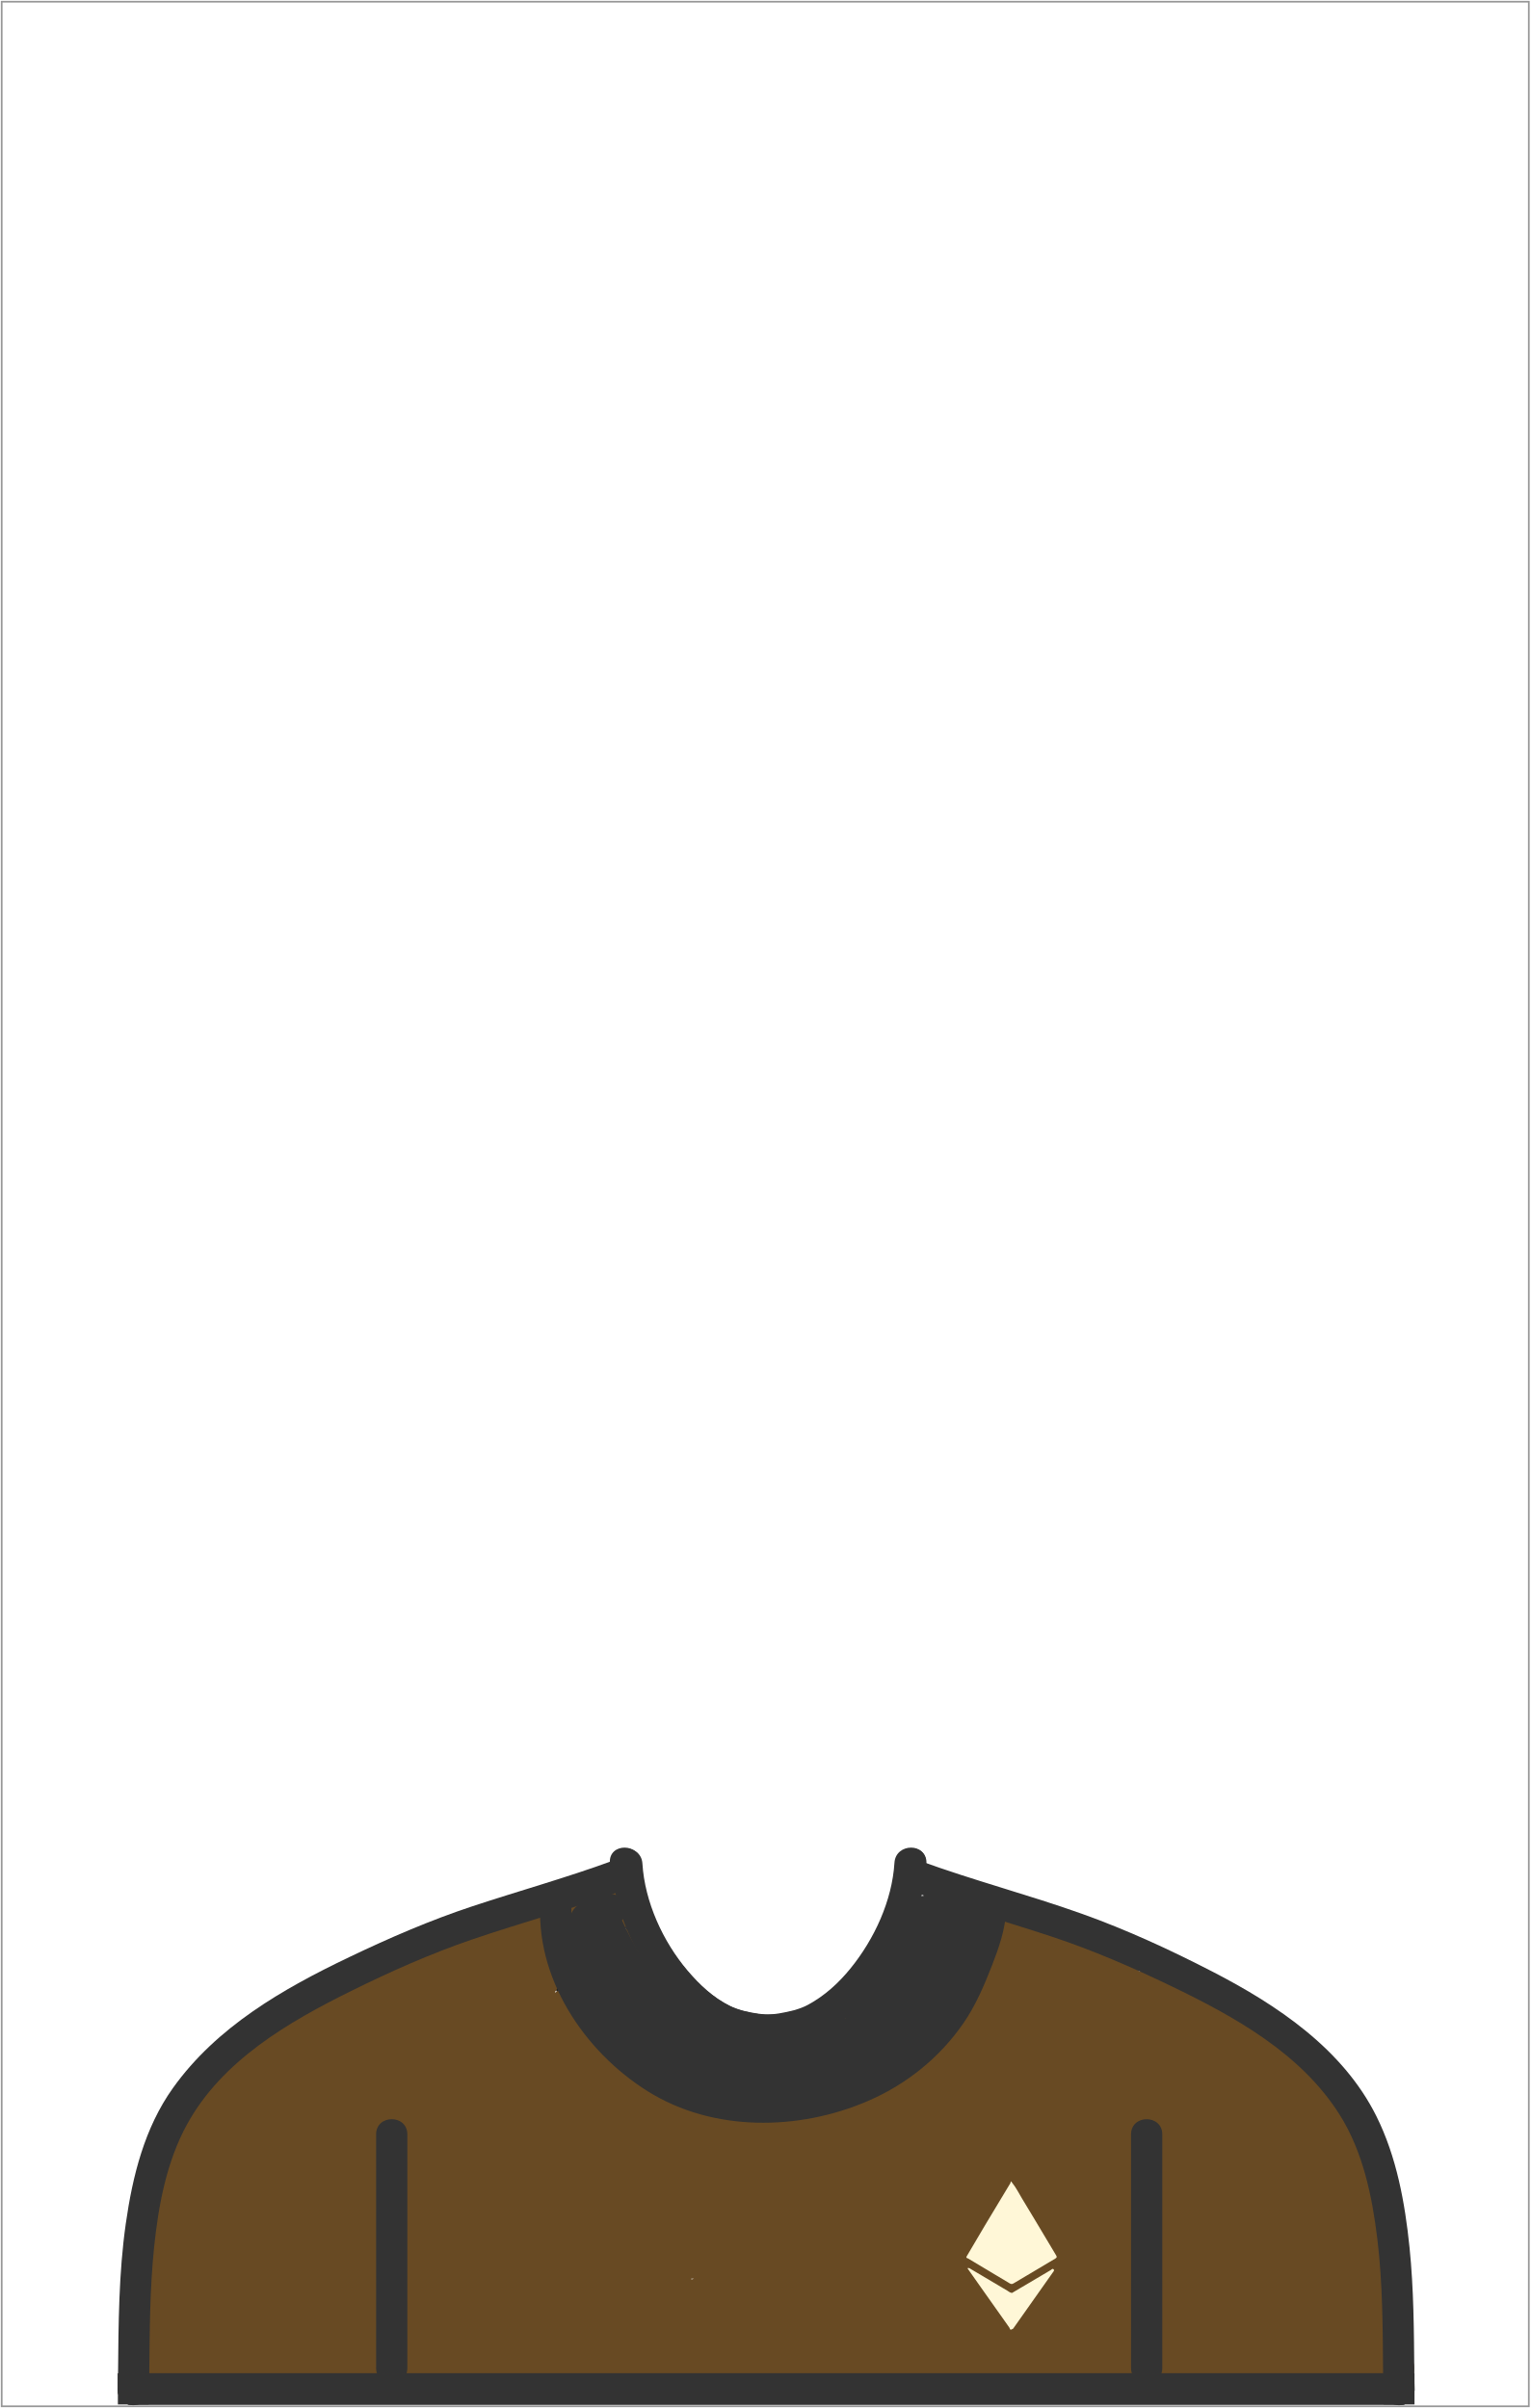
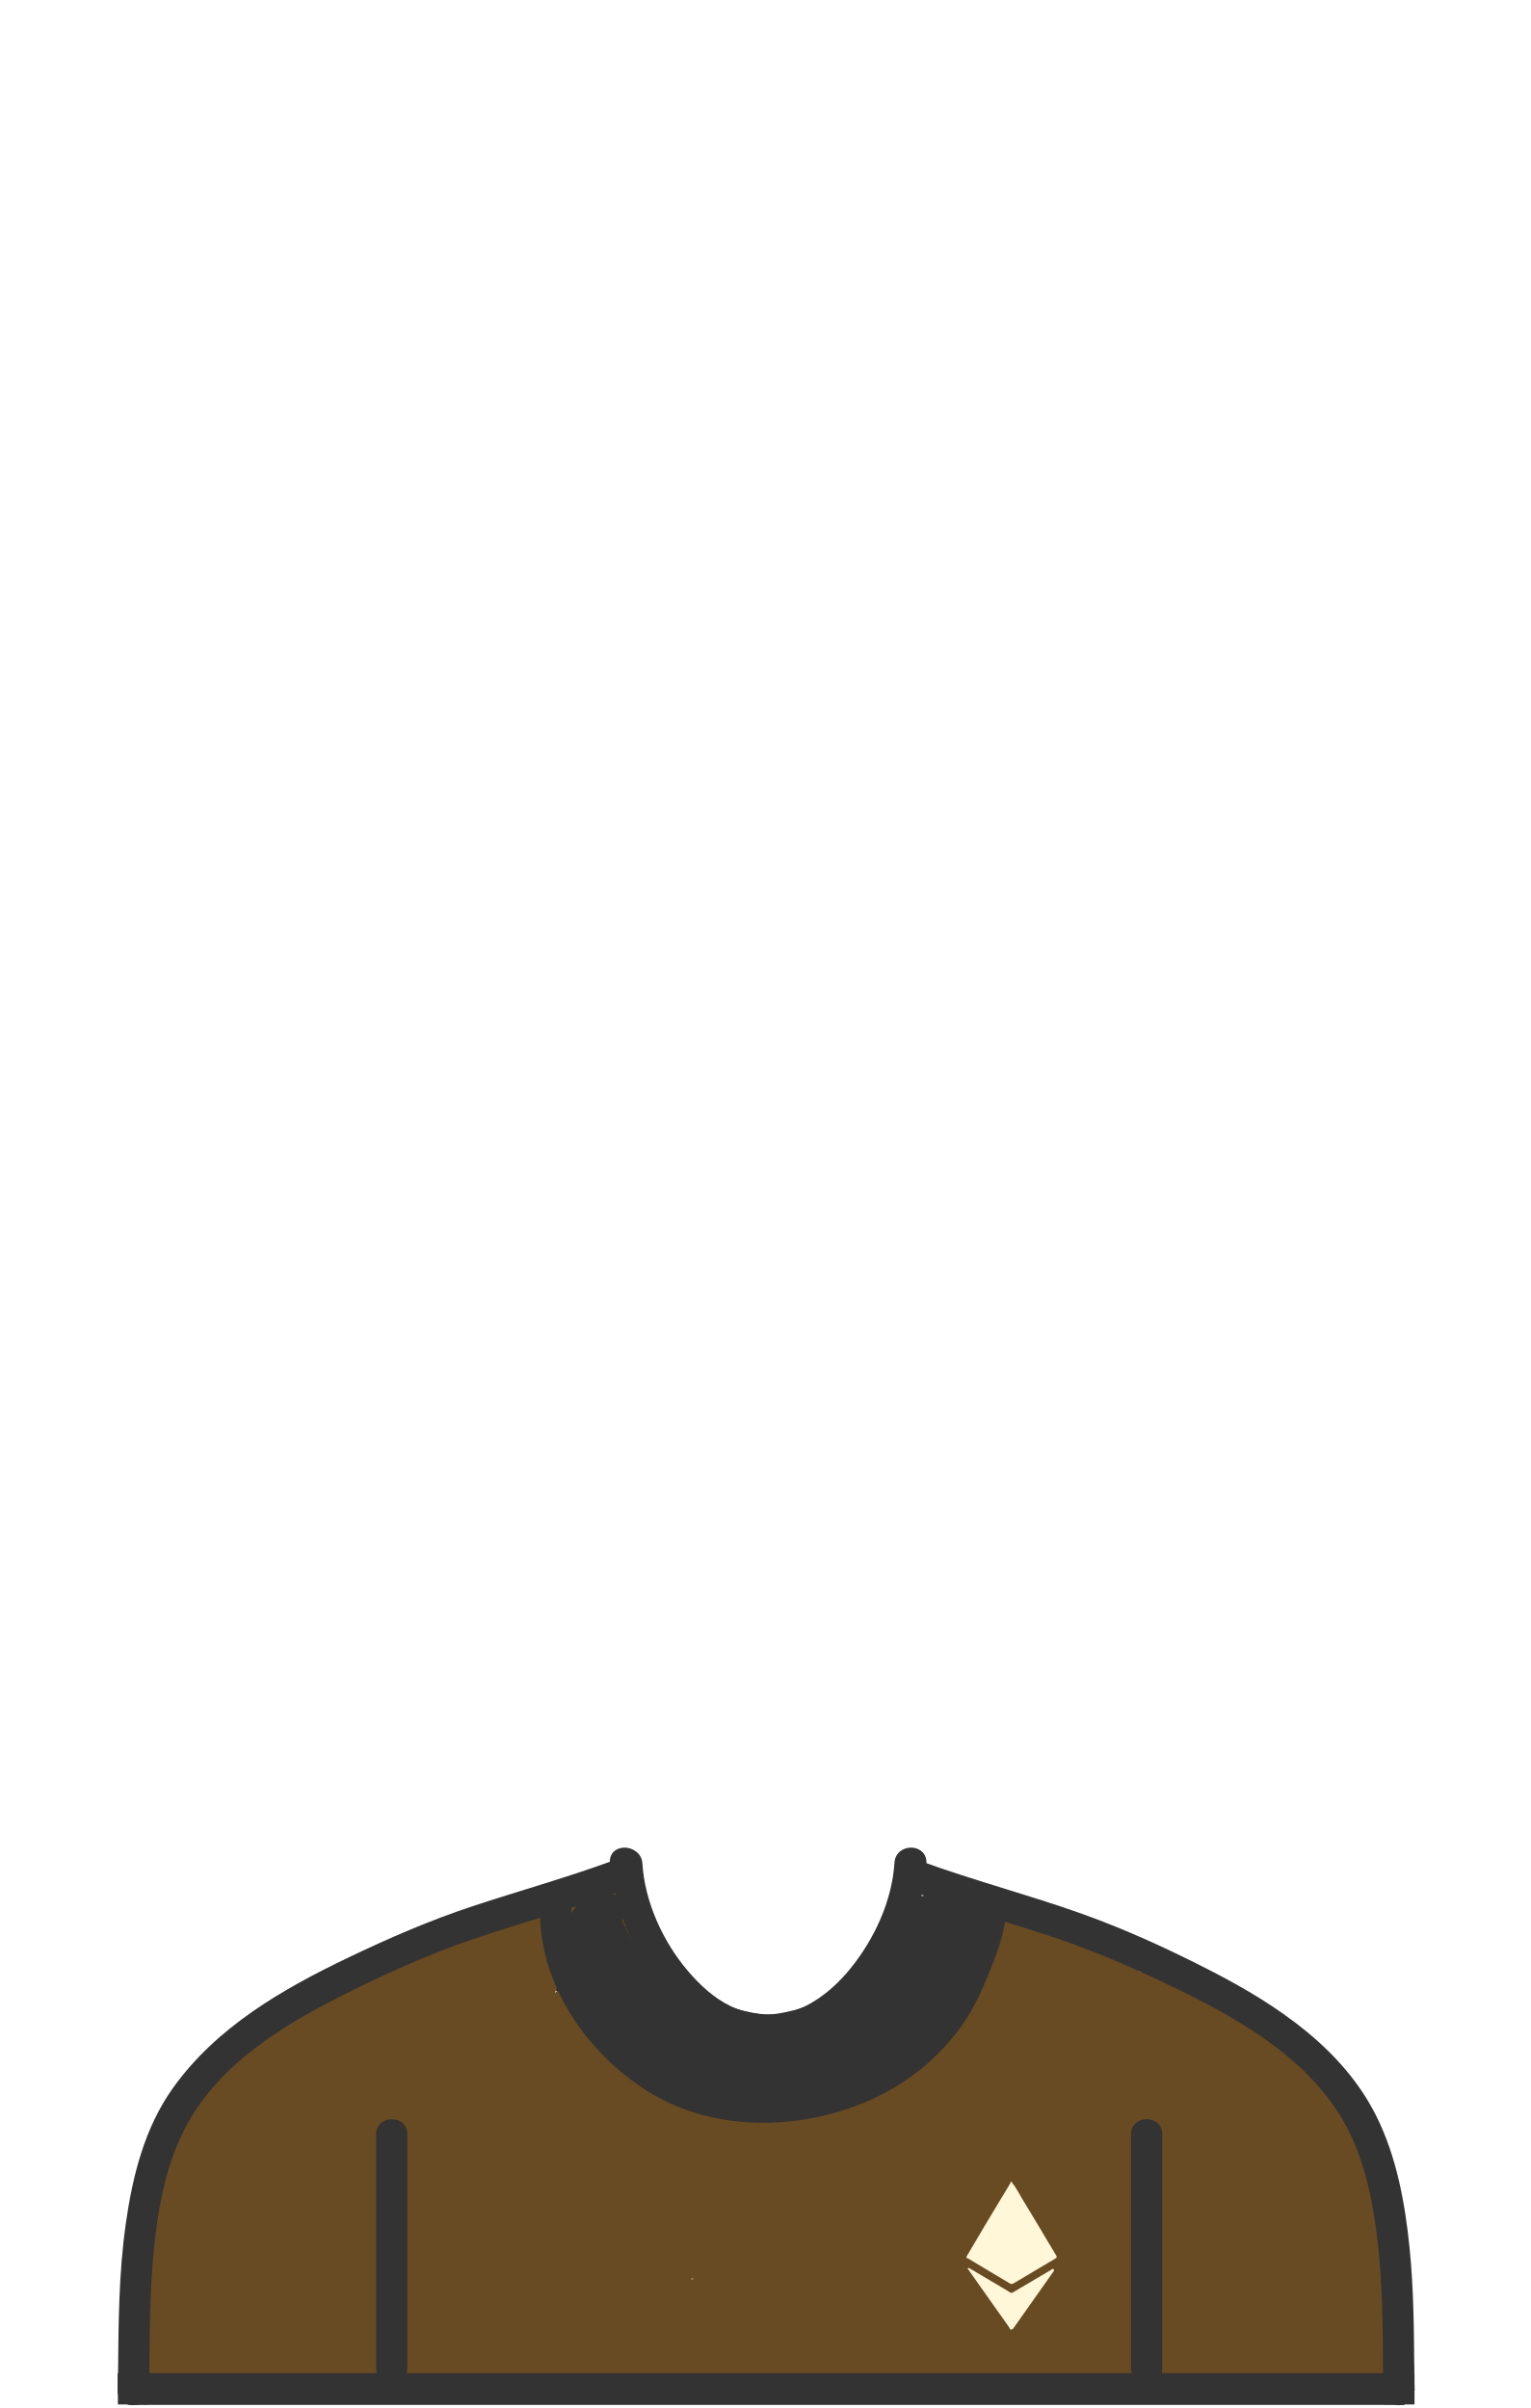
<svg xmlns="http://www.w3.org/2000/svg" width="901px" height="1418px" viewBox="0 0 901 1418" version="1.1">
  <defs>
    <radialGradient cx="50%" cy="-50%" fx="50%" fy="-50%" r="100%" gradientTransform="translate(0.5,-0.5),scale(0.512727,1),rotate(90),translate(-0.5,0.5)" id="radialGradient-1">
      <stop stop-color="#BCBCBC" stop-opacity="0.5" offset="0%" />
      <stop stop-color="#000000" stop-opacity="0.5" offset="100%" />
    </radialGradient>
    <radialGradient cx="50%" cy="-50%" fx="50%" fy="-50%" r="100%" gradientTransform="translate(0.5,-0.5),scale(0.512727,1),rotate(90),translate(-0.5,0.5)" id="radialGradient-2">
      <stop stop-color="#BCBCBC" stop-opacity="0.5" offset="0%" />
      <stop stop-color="#000000" stop-opacity="0.5" offset="100%" />
    </radialGradient>
  </defs>
  <g id="Page-1" stroke="none" stroke-width="1" fill="none" fill-rule="evenodd">
    <g id="ethlogo" transform="translate(1, 1)">
-       <rect id="Rectangle-path" stroke="#979797" x="0" y="0" width="899" height="1416" />
+       <rect id="Rectangle-path" x="0" y="0" width="899" height="1416" />
      <g id="ethlogo-43B9F9" transform="translate(68, 1087)" fill-rule="nonzero">
        <path d="M290.021,8.933 C291.739,36.989 304.325,63.799 322.063,85.183 C339.521,106.231 366.393,120.775 394.271,116.134 C399.233,115.308 401.933,109.212 400.706,104.73 C399.271,99.481 394.324,97.432 389.374,98.259 C391.58,97.889 388.508,98.301 388.287,98.315 C387.222,98.384 386.151,98.372 385.084,98.365 C382.54,98.352 380,98.167 377.481,97.811 C371.741,96.985 365.638,95.685 360.402,93.108 C350.427,88.196 342.246,80.503 335.093,72.076 C320.543,54.936 309.828,31.503 308.446,8.935 C307.72,-2.943 289.289,-3.013 290.021,8.933 Z" id="Shape" fill="#333333" />
        <path d="M457.554,8.933 C456.188,31.238 445.726,53.817 431.764,71.04 C424.735,79.708 416.482,87.258 406.656,92.559 C401.512,95.332 395.566,96.589 389.864,97.594 C387.292,98.045 384.677,98.218 382.071,98.334 C380.959,98.384 379.848,98.371 378.735,98.354 C378.319,98.346 374.5,97.9 376.625,98.256 C371.675,97.431 366.728,99.48 365.294,104.727 C364.068,109.209 366.767,115.305 371.728,116.131 C399.335,120.726 425.371,106.57 443.071,86.203 C461.471,65.027 474.251,37.166 475.979,8.933 C476.711,-3.013 458.281,-2.942 457.554,8.933 Z" id="Shape" fill="#333333" />
        <g id="Group" transform="translate(248, 21)">
          <g id="a-link" fill="#333333">
            <path d="M0.336,9.24 C-3.487,55.262 25.776,99 63.645,122.563 C102.123,146.505 152.618,145.755 193.429,128.22 C216.154,118.454 235.739,102.801 249.85,82.416 C256.982,72.108 262.025,60.401 266.573,48.769 C270.667,38.295 274.793,26.782 274.998,15.399 C275.214,3.476 256.778,3.497 256.566,15.399 C256.426,23.199 252.565,33.871 249.3,42.548 C245.587,52.418 241.059,62.055 235.368,70.938 C224.182,88.391 207.347,101.361 188.815,110.169 C169.993,119.113 148.765,122.808 128.043,122.364 C106.445,121.903 86.445,115.72 68.463,103.713 C37.909,83.313 15.657,46.718 18.771,9.241 C19.188,4.213 14.262,1.13686838e-13 9.553,1.13686838e-13 C4.214,1.13686838e-13 0.753,4.225 0.336,9.24 Z" id="a" />
          </g>
          <g id="a-link" fill="url(#radialGradient-2)">
            <path d="M0.336,9.24 C-3.487,55.262 25.776,99 63.645,122.563 C102.123,146.505 152.618,145.755 193.429,128.22 C216.154,118.454 235.739,102.801 249.85,82.416 C256.982,72.108 262.025,60.401 266.573,48.769 C270.667,38.295 274.793,26.782 274.998,15.399 C275.214,3.476 256.778,3.497 256.566,15.399 C256.426,23.199 252.565,33.871 249.3,42.548 C245.587,52.418 241.059,62.055 235.368,70.938 C224.182,88.391 207.347,101.361 188.815,110.169 C169.993,119.113 148.765,122.808 128.043,122.364 C106.445,121.903 86.445,115.72 68.463,103.713 C37.909,83.313 15.657,46.718 18.771,9.241 C19.188,4.213 14.262,1.13686838e-13 9.553,1.13686838e-13 C4.214,1.13686838e-13 0.753,4.225 0.336,9.24 Z" id="a" />
          </g>
        </g>
        <g id="Group" transform="translate(6, 12)">
          <path d="M754.36,287.21 C750.424,283.974 747.008,280.353 744.239,276.243 C744.827,271.547 743.953,266.5 742.022,261.626 C742.028,261.451 742.04,261.278 742.04,261.103 C742.083,250.996 742.818,240.849 743.537,230.703 C743.894,229.401 744.001,228.029 743.819,226.66 C745.12,207.864 746.039,189.073 742.042,170.505 C740.629,163.929 734.832,160.985 729.814,162.061 C729.898,160.62 729.687,159.176 729.194,157.819 C723.367,141.622 712.772,128.634 700.914,116.68 C687.256,96.528 668.852,80.107 646.297,76.575 C640.416,73.373 634.232,70.702 628.002,68.421 C617.578,64.601 606.591,62.041 595.494,60.692 C589.073,54.237 581.11,49.004 573.304,44.787 C566.886,41.321 559.508,37.848 551.969,36.351 C539.189,31.594 524.901,29.951 511.917,29.877 C510.637,29.87 509.474,30.058 508.421,30.399 C507.561,30.318 506.695,30.231 505.833,30.149 C505.235,28.502 504.196,26.955 502.83,25.639 C500.832,23.727 498.704,21.956 496.46,20.339 C495.504,19.135 494.296,18.156 492.92,17.471 C491.209,16.61 489.495,15.754 487.778,14.903 C485.375,13.72 483.102,13.645 481.13,14.3 C479.285,13.824 477.26,14.023 475.216,15.22 C473.915,15.987 472.661,16.832 471.462,17.75 L470.452,17.601 C464.487,16.759 458.958,23.56 460.539,29.265 C460.544,29.278 460.546,29.29 460.549,29.304 C459.237,31.114 457.98,32.962 456.777,34.846 C447.648,46.48 439.187,59.026 433.93,72.669 C433.488,73.809 433.264,75.022 433.27,76.245 C419.094,81.271 405.695,88.514 392.75,96.105 C391.719,96.707 390.7,97.327 389.68,97.942 C384.542,98.092 379.454,99.272 374.314,101.345 C372.704,101.995 371.367,103.479 370.494,105.238 C370.194,105.208 369.897,105.171 369.597,105.143 C361.677,98.834 352.95,94.133 343.875,90.111 C339.066,85.927 333.887,82.184 328.455,78.831 C319.009,65.349 310.099,51.465 299.19,39.076 C297.366,37.006 294.977,36.012 292.525,35.871 C296.832,31.007 297.388,22.166 290.752,19.169 C290.201,17.579 289.563,16.02 288.842,14.499 C287.002,10.618 281.26,8.979 277.46,10.338 C273.862,11.623 270.527,13.312 267.322,15.38 C267.062,15.548 266.829,15.747 266.591,15.942 C263.875,13.334 260.013,12.158 256.154,14.342 C242.711,21.939 228.116,26.449 214.174,32.895 C213.777,33.079 213.387,33.279 212.992,33.466 C210.981,34.067 208.966,34.655 206.947,35.23 C189.097,40.32 171.057,44.804 153.818,51.81 C138.422,58.066 125.298,67.387 113.05,78.371 C112.133,78.432 111.231,78.63 110.374,78.961 C96.722,84.244 84.567,93.128 73.566,102.809 C73.078,103.02 72.59,103.265 72.103,103.576 C57.857,112.626 46.701,126.715 38.493,141.981 C37.436,143.597 36.415,145.236 35.429,146.896 C35.396,146.953 35.37,147.012 35.337,147.07 C31.019,147.667 27.867,151.199 26.978,155.624 C26.398,158.52 25.782,161.404 25.158,164.289 C20.435,182.2 10.748,198.798 11.278,217.933 C11.305,218.855 11.422,219.713 11.606,220.519 C11.195,226.73 11.585,232.879 13.245,238.686 C10.583,240.292 8.622,243.112 8.594,247.079 C8.542,253.823 7.956,260.652 7.85,267.437 C7.498,269.697 7.204,271.975 6.924,274.267 C6.704,276.059 6.906,277.672 7.411,279.089 C6.066,279.848 4.782,280.711 3.571,281.669 C-1.676,285.821 -0.332,293.719 4.569,297.368 C11.313,302.39 19.849,304.178 27.804,301 C29.071,300.499 30.209,299.717 31.13,298.713 C32.448,298.811 33.678,298.863 34.735,298.915 C35.281,298.94 35.827,298.914 36.368,298.838 C36.449,298.938 36.514,299.045 36.601,299.142 C49.913,314.06 74.241,308.099 91.409,305.009 C91.999,304.904 92.593,304.817 93.183,304.719 C106.405,307.982 120.096,311.52 133.715,308.822 C138.54,307.865 142.057,303.74 142.723,299.314 C143.608,299.23 144.494,299.147 145.383,299.069 C158.131,304.331 173.746,302.595 187.021,302.041 C190.231,301.908 193.447,301.774 196.664,301.651 C213.786,302.229 231.007,300.641 248.084,302.864 C252.532,303.429 256.87,301.616 258.978,297.842 C268.733,298.72 278.511,299.259 288.353,298.94 C313.449,307.272 339.7,304.028 365.957,303.933 C368.181,303.925 370.02,303.316 371.49,302.33 L371.86,302.303 C374.542,302.276 377.224,302.194 379.903,302.056 C390.387,301.521 400.768,300.019 411.163,298.655 C411.183,298.653 411.207,298.648 411.23,298.647 C436.586,302.149 462.244,302.836 487.936,302.487 C488.741,302.753 489.583,302.917 490.464,302.935 C508.38,303.297 526.208,302.352 543.992,300.775 C549.662,300.575 555.322,300.386 560.971,300.231 C562.451,300.191 563.874,299.856 565.167,299.271 C566.022,299.291 566.877,299.308 567.731,299.333 C576.553,299.596 586.15,300.155 595.727,299.906 C596.245,300.351 596.788,300.766 597.353,301.149 C602.752,304.799 610.343,305.285 616.608,305.539 C630.969,306.127 645.556,303.932 659.748,301.539 C670.268,301.287 680.785,300.898 691.295,300.379 C703.241,304.114 715.975,301.565 728.325,303.232 C730.862,303.574 733.61,302.292 735.613,300.343 C739.08,303.537 743.783,304.41 748.342,304.669 C757.125,305.164 760.65,292.383 754.361,287.211 L754.36,287.21 Z M266.242,63.44 C261.033,65.951 256.362,69.377 252.027,73.292 C251.904,73.244 251.781,73.194 251.657,73.148 C253.193,70.911 254.679,68.639 256.112,66.334 C259.67,65.449 262.436,62.538 263.958,58.837 C264.741,56.947 265.611,55.094 266.564,53.284 C266.676,53.241 266.786,53.2 266.897,53.156 C266.697,56.587 266.387,59.996 266.242,63.441 L266.242,63.44 Z M332.064,242.29 C332.008,242.133 331.954,241.976 331.892,241.823 C332.454,241.846 333.016,241.858 333.577,241.874 C333.072,242.011 332.569,242.154 332.064,242.29 Z" id="Shape" fill="#684A23" />
          <path d="M483.958,3.532 C476.924,-3.225 465.576,4.042 467.995,13.262 C468.265,14.283 468.555,15.305 468.859,16.33 C465.609,16.65 462.529,18.483 461.189,22.128 C460.607,23.709 460,25.308 459.349,26.897 C453.832,33.891 448.328,40.774 443.894,48.601 C442.777,50.575 442.85,53.003 443.635,55.179 C436.538,63.137 430.58,72.545 424.138,80.349 C421.995,82.943 421.832,85.846 422.851,88.389 C417.466,90.169 412.046,91.841 406.629,93.521 C405.282,93.134 403.763,93.126 402.105,93.639 C401.283,93.893 400.47,94.158 399.66,94.429 L399.653,94.414 C399.586,94.442 399.52,94.467 399.453,94.494 C396.575,95.46 393.773,96.527 391.007,97.687 C387.485,98.92 383.932,100.096 380.404,101.332 C379.276,100.63 378.058,100.085 376.783,99.712 C374.488,99.03 372.188,98.37 369.881,97.73 C358.028,94.047 346.548,89.16 334.564,85.858 C333.901,85.674 333.219,85.564 332.532,85.53 C331.977,85.276 331.422,85.024 330.869,84.758 C329.441,84.074 328.053,83.31 326.711,82.47 C326.361,81.43 325.872,80.442 325.256,79.534 C318.319,69.194 310.231,59.691 301.539,50.77 C297.915,44.214 294.224,37.702 291.194,30.865 C291.228,30.825 291.264,30.788 291.3,30.746 C297.733,23.119 289.956,13.218 281.084,15.454 C280.796,15.527 280.512,15.608 280.23,15.689 C276.432,15.317 272.242,16.926 270.16,20.023 C265.725,20.353 261.615,24.327 260.627,28.839 C260.025,31.593 259.775,34.447 259.821,37.344 C258.926,39.072 258.263,40.911 257.848,42.812 C256.519,48.975 258.23,54.632 260.769,60.16 C257.86,62.803 256.526,67.087 258.869,71.733 C262.707,79.337 267.629,86.613 273.193,93.037 C277.869,98.433 284.564,104.155 291.913,105.377 C291.845,108.087 292.809,110.909 294.827,113.197 C301.727,121.018 312.575,125.013 322.457,128.04 C321.432,132.03 322.649,136.436 327.094,138.638 C336.167,143.136 345.157,143.751 355.02,142.084 C364.248,140.524 372.939,136.674 382.16,135.001 C391.521,133.299 401.138,132.851 410.545,131.36 C415.605,130.558 420.588,129.462 425.506,128.134 C429.026,127.33 432.358,126.216 435.699,125.014 C437.58,124.366 439.449,123.676 441.309,122.962 L441.892,122.75 L441.887,122.737 C442.692,122.425 443.497,122.119 444.298,121.795 C447.188,120.623 448.684,118.373 449.114,115.838 C451.03,115.258 452.946,114.708 454.864,114.211 C459.037,113.127 460.974,109.904 461.17,106.411 C462.725,106.07 464.219,105.223 465.494,103.731 C472.997,94.971 480.998,84.507 486.278,73.17 C488.744,68.608 490.881,63.86 492.503,58.817 C493.051,57.115 493.266,55.379 493.086,53.726 C497.372,49.25 501.587,44.523 504.156,38.906 C511.177,23.55 493.118,12.33 483.958,3.532 Z" id="Shape" fill="#333333" />
        </g>
        <path d="M763.7,319.408 C763.755,324.257 760.766,327.134 757.171,328.043 L6.919,328.043 C3.324,327.134 0.336,324.258 0.391,319.408 C0.428,316.123 0.465,312.829 0.491,309.536 L763.597,309.536 C763.627,312.828 763.661,316.114 763.699,319.408 L763.7,319.408 Z" id="Shape" fill="#333333" />
        <path d="M296.615,25.582 C267.752,36.158 238.072,44.145 208.997,54.073 C184.511,62.439 160.981,72.923 137.792,84.399 C100.736,102.712 61.814,125.337 41.163,162.87 C29.072,184.82 24.235,210.73 21.706,235.465 C19.186,260.081 19.104,284.816 18.883,309.535 C18.856,312.828 18.819,316.113 18.783,319.407 C18.717,324.256 15.657,327.134 12.033,328.042 C10.355,328.464 8.598,328.464 6.92,328.042 C3.325,327.134 0.337,324.257 0.392,319.407 C0.429,316.122 0.466,312.828 0.492,309.535 C0.769,280.116 0.888,250.662 5.045,221.473 C9.045,193.361 16.078,165.054 32.749,141.659 C58.495,105.532 97.573,83.129 136.716,64.428 C160.328,53.148 184.172,42.8 209.017,34.576 C236.537,25.46 264.489,17.716 291.724,7.731 C296.432,6 301.784,9.627 303.034,14.199 C304.44,19.352 301.314,23.851 296.615,25.582 Z" id="Shape" fill="#333333" />
        <path d="M763.7,319.408 C763.755,324.257 760.766,327.134 757.171,328.043 L6.919,328.043 C3.324,327.134 0.336,324.258 0.391,319.408 C0.428,316.123 0.465,312.829 0.491,309.536 L763.597,309.536 C763.627,312.828 763.661,316.114 763.699,319.408 L763.7,319.408 Z" id="Shape" fill="#333333" />
        <path d="M763.7,319.408 C763.755,324.257 760.766,327.134 757.171,328.043 C755.516,328.46 753.731,328.469 752.06,328.043 C748.436,327.134 745.374,324.258 745.308,319.408 C745.27,316.123 745.237,312.829 745.208,309.536 C744.997,283.17 745.015,256.714 741.833,230.526 C738.763,205.281 733.384,179.103 719.673,157.356 C696.872,121.163 657.82,99.538 620.433,81.538 C597.499,70.489 574.357,60.43 550.183,52.427 C522.663,43.311 494.71,35.565 467.476,25.582 C462.777,23.851 459.641,19.352 461.058,14.199 C462.308,9.627 467.65,6.001 472.366,7.732 C503.924,19.298 536.492,27.748 568.132,39.054 C594.457,48.466 620.075,60.282 644.919,73.118 C682.949,92.763 721.486,118.51 741.226,158.088 C753.151,181.989 758.072,209.057 760.774,235.466 C763.294,260.082 763.368,284.817 763.597,309.536 C763.627,312.828 763.661,316.114 763.699,319.408 L763.7,319.408 Z M290.795,9.405 C292.509,37.412 305.071,64.175 322.775,85.523 C340.199,106.533 367.018,121.053 394.842,116.419 C399.793,115.595 402.488,109.509 401.263,105.035 C399.831,99.795 394.894,97.75 389.954,98.575 C392.156,98.205 389.089,98.617 388.869,98.631 C387.806,98.7 386.738,98.688 385.672,98.681 C383.133,98.668 380.598,98.483 378.084,98.128 C372.356,97.304 366.264,96.006 361.039,93.433 C351.083,88.53 342.918,80.85 335.779,72.438 C321.257,55.328 310.563,31.936 309.184,9.408 C308.459,-2.449 290.064,-2.52 290.795,9.405 Z" id="Shape" fill="#333333" />
        <path d="M457.98,9.405 C456.616,31.672 446.175,54.213 432.24,71.405 C425.225,80.059 416.988,87.595 407.18,92.887 C402.047,95.656 396.112,96.91 390.422,97.914 C387.855,98.364 385.245,98.537 382.644,98.652 C381.534,98.702 380.425,98.689 379.314,98.672 C378.899,98.665 375.088,98.219 377.209,98.575 C372.269,97.751 367.33,99.796 365.899,105.035 C364.676,109.509 367.369,115.595 372.321,116.419 C399.875,121.006 425.86,106.874 443.525,86.542 C461.889,65.403 474.644,37.59 476.368,9.405 C477.099,-2.52 458.705,-2.449 457.979,9.405 L457.98,9.405 Z" id="Shape" fill="#333333" />
        <path d="M249.264,30.072 C245.45,76.162 274.644,119.965 312.423,143.562 C350.81,167.541 401.185,166.789 441.899,149.229 C464.571,139.449 484.109,123.772 498.187,103.356 C505.302,93.033 510.333,81.308 514.87,69.659 C518.954,59.169 523.07,47.639 523.275,36.239 C523.49,24.299 505.099,24.319 504.887,36.239 C504.747,44.051 500.895,54.739 497.637,63.429 C493.933,73.314 489.417,82.965 483.738,91.861 C472.579,109.341 455.784,122.329 437.296,131.151 C418.518,140.108 397.341,143.808 376.668,143.364 C355.122,142.902 335.169,136.709 317.228,124.684 C286.748,104.254 264.549,67.605 267.656,30.072 C268.072,25.037 263.157,20.817 258.46,20.817 C253.133,20.817 249.68,25.048 249.264,30.072 Z M0.39,309.666 L18.517,309.666 L18.517,327.91 L0.39,327.91 L0.39,309.666 Z M745.573,309.666 L763.699,309.666 L763.699,327.91 L745.573,327.91 L745.573,309.666 Z M596.833,168.88 L596.833,306.435 C596.833,318.37 615.221,318.37 615.221,306.435 L615.221,304.603 C615.221,292.668 596.833,292.668 596.833,304.603 L596.833,306.435 C596.833,318.37 615.221,318.37 615.221,306.435 L615.221,168.88 C615.221,156.945 596.833,156.945 596.833,168.88 Z M152.412,168.88 L152.412,306.435 C152.412,318.37 170.801,318.37 170.801,306.435 L170.801,304.603 C170.801,292.668 152.411,292.668 152.411,304.603 L152.411,306.435 C152.411,318.37 170.801,318.37 170.801,306.435 L170.801,168.88 C170.801,156.945 152.411,156.945 152.411,168.88 L152.412,168.88 Z" id="Shape" fill="#333333" />
        <g id="Group" transform="translate(499, 196)" fill="#FFF7D7">
          <path d="M53.72,44.104 C51.788,40.944 49.921,37.744 48.019,34.566 C43.267,26.63 38.559,18.663 33.732,10.774 C31.773,7.574 30.157,4.146 27.739,1.233 C26.898,-0.327 26.898,1.419 26.814,1.56 C21.838,9.759 16.892,17.977 11.978,26.214 C8.308,32.372 4.693,38.558 1.051,44.732 C0.527,45.744 1.522,45.736 1.96,45.998 C10.086,50.871 18.234,55.705 26.354,60.586 C27.177,61.082 27.786,61.139 28.631,60.634 C36.812,55.718 45.017,50.841 53.244,46.002 C54.219,45.43 54.26,44.987 53.72,44.104 Z" id="Shape" />
          <path d="M50.602,52.751 C42.992,57.224 35.395,61.73 27.798,66.228 C26.659,66.2 25.86,65.418 24.961,64.888 C17.881,60.705 10.816,56.495 3.734,52.313 C3.134,51.959 2.588,51.3 1.494,51.672 C4.328,55.699 7.064,59.584 9.801,63.468 C15.251,71.2 20.687,78.94 26.185,86.636 C26.488,87.059 26.511,88.476 27.732,87.591 C28.32,87.563 28.56,87.078 28.837,86.687 C36.533,75.798 44.221,64.903 51.903,54.004 C52.253,53.507 52.858,52.956 52.217,52.324 C51.54,51.656 51.071,52.474 50.602,52.751 Z" id="Shape" />
        </g>
      </g>
    </g>
  </g>
</svg>
